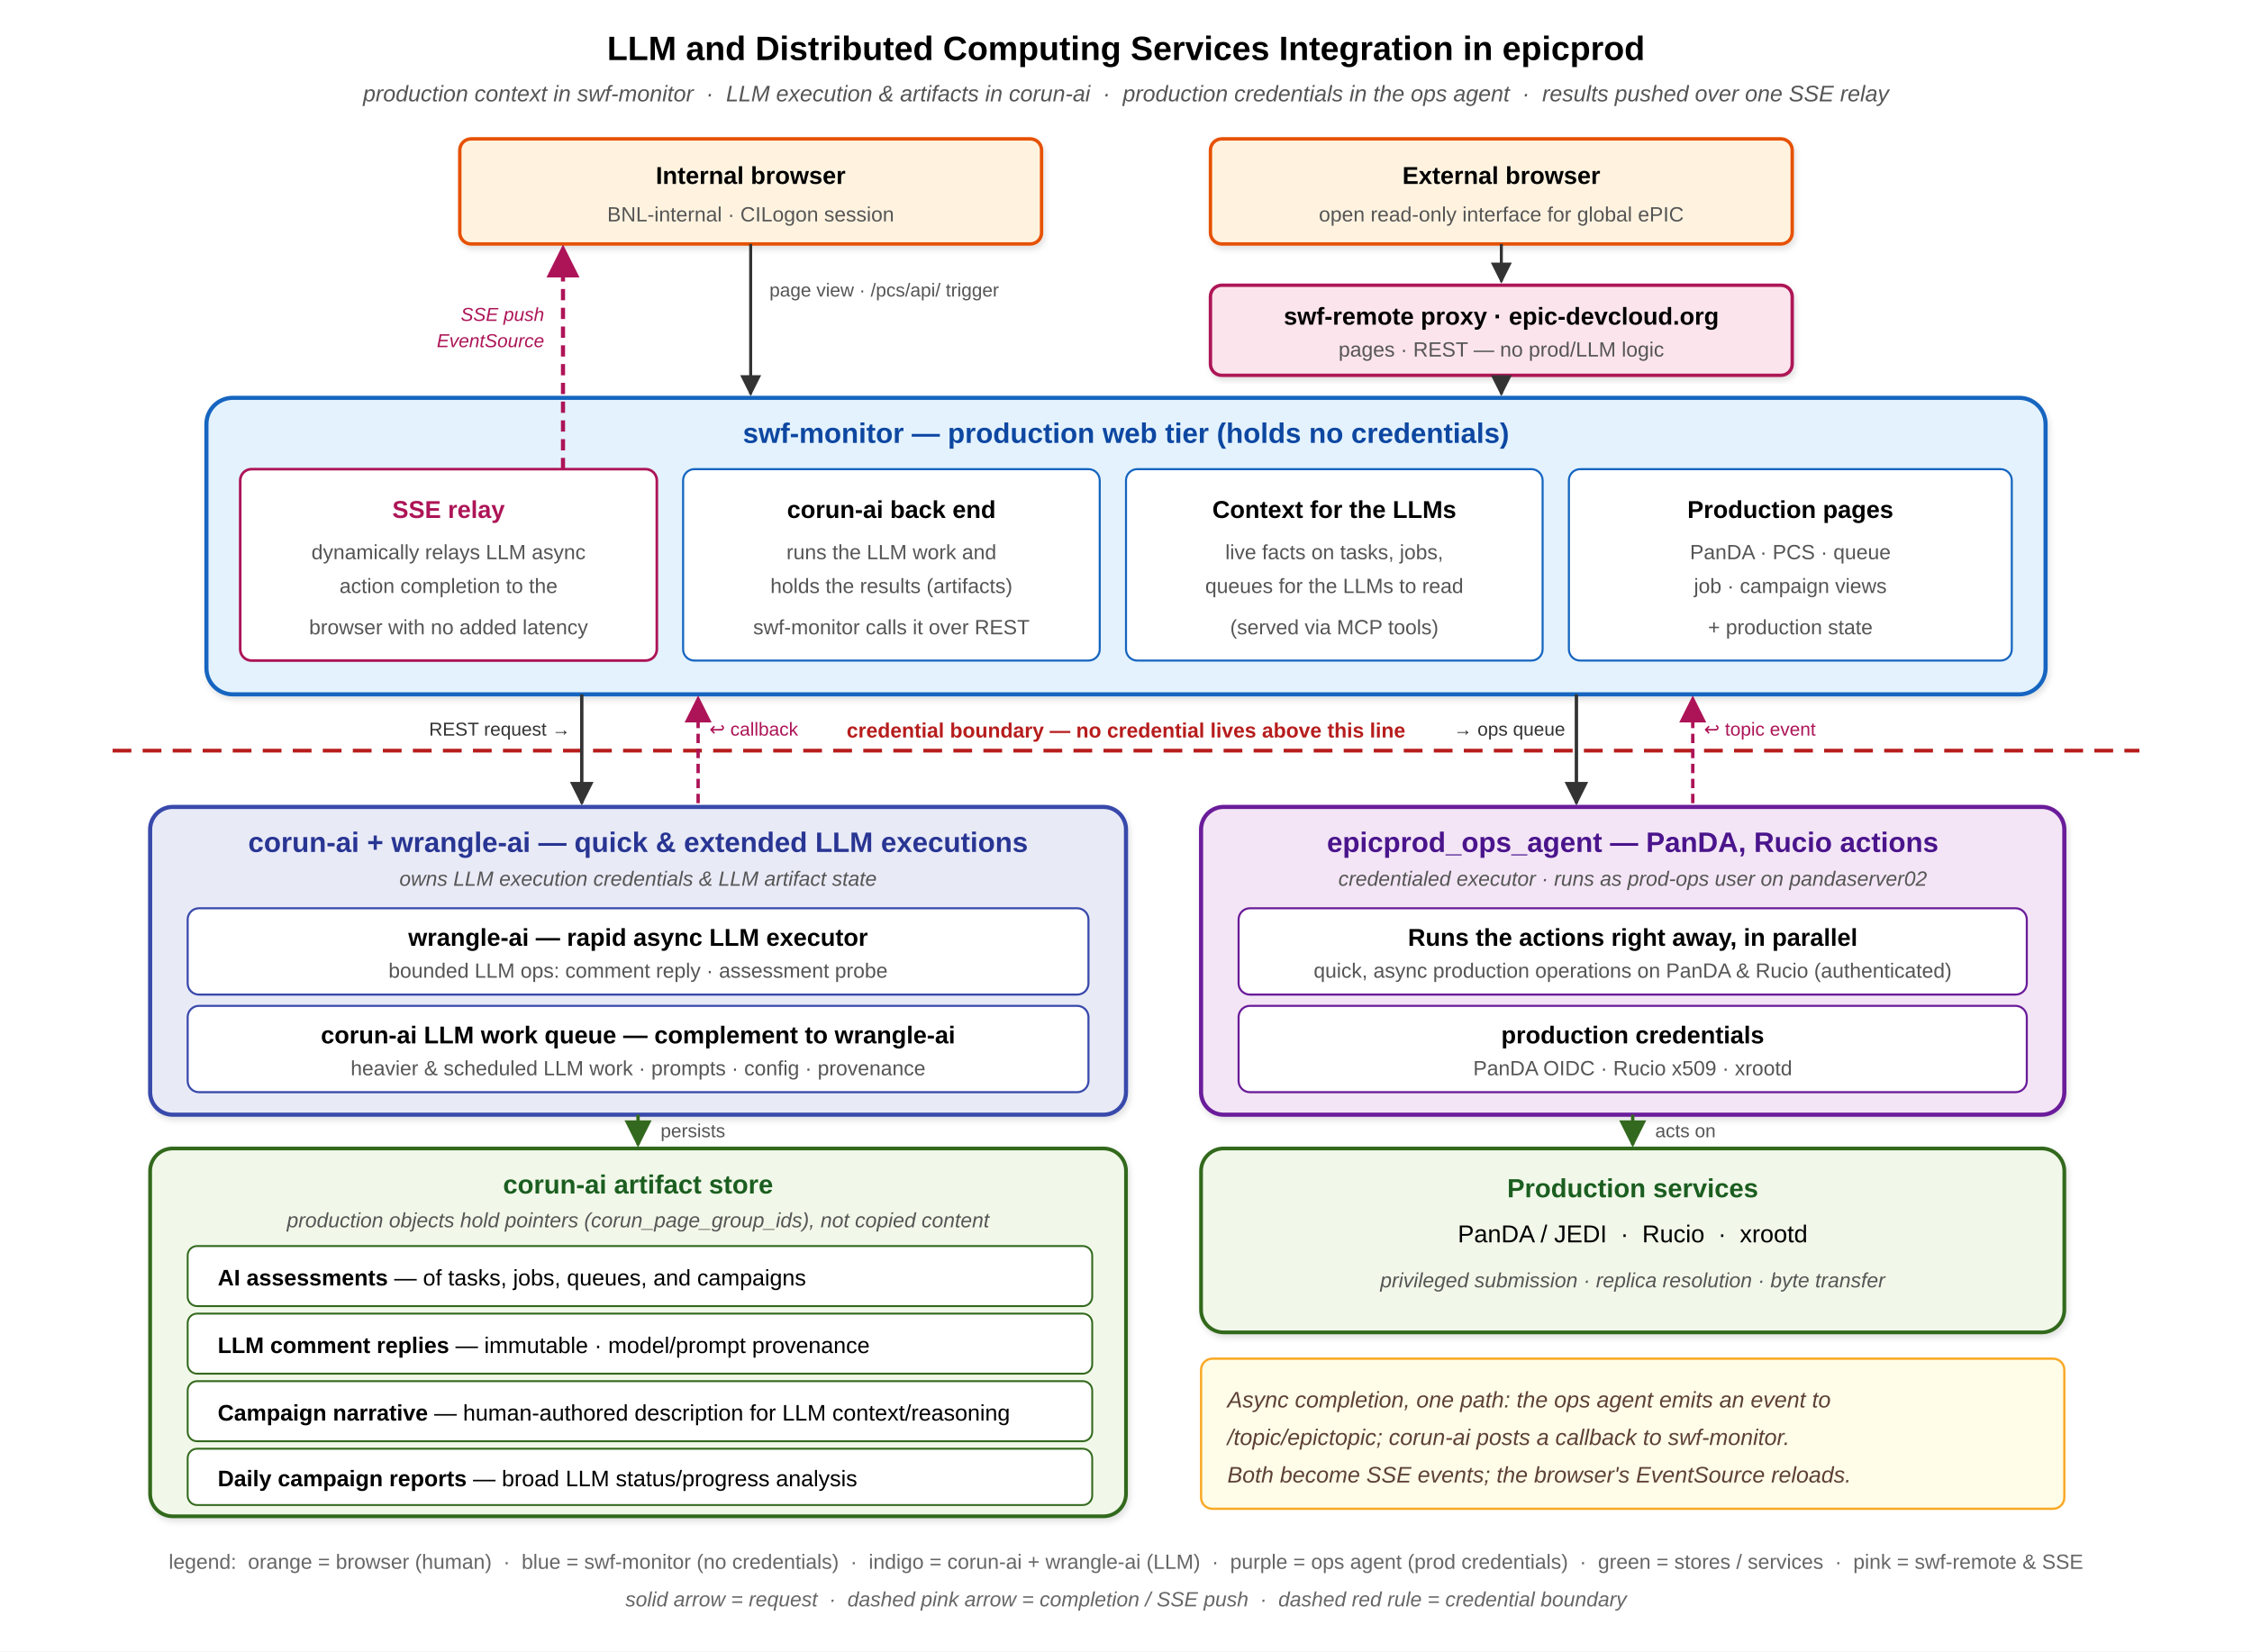
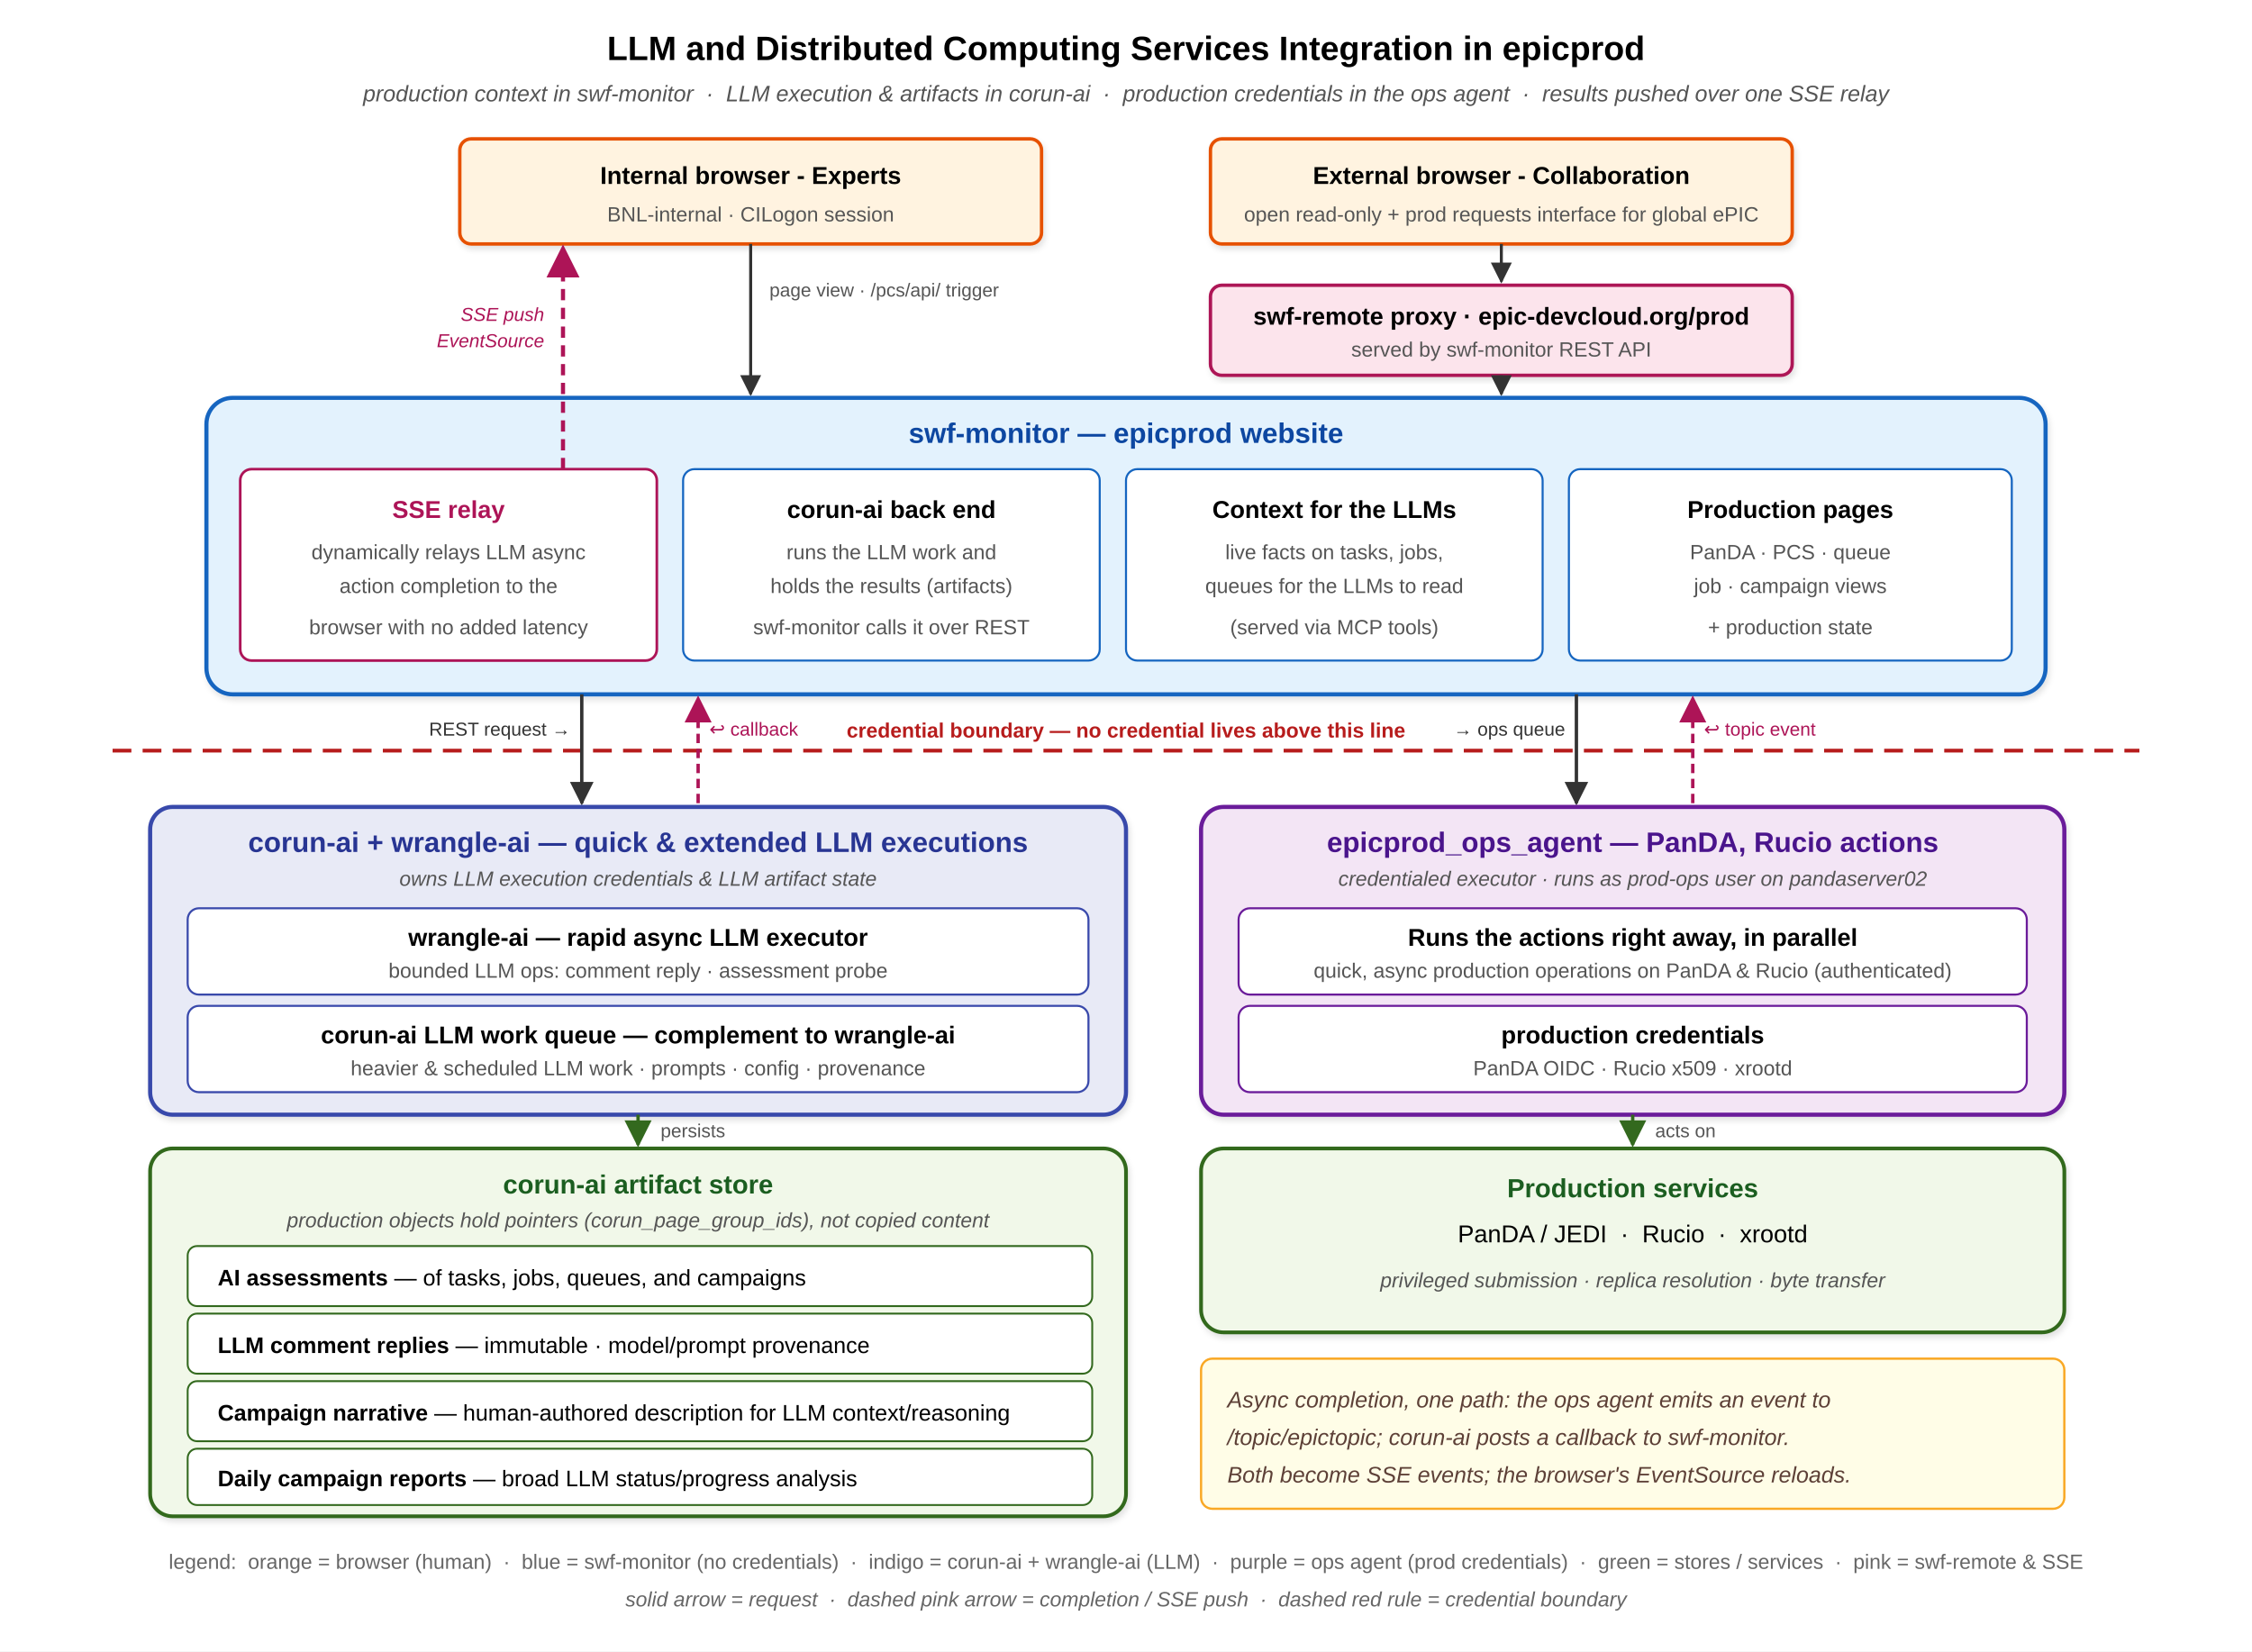
<svg xmlns="http://www.w3.org/2000/svg" viewBox="0 0 1200 880" font-family="Arial, Helvetica, sans-serif" font-size="13">
  <defs>
    <marker id="arrow" viewBox="0 0 10 10" refX="9" refY="5" markerWidth="7" markerHeight="7" orient="auto">
      <path d="M0,0 L10,5 L0,10 z" fill="#333" />
    </marker>
    <marker id="arrow-pink" viewBox="0 0 10 10" refX="9" refY="5" markerWidth="8" markerHeight="8" orient="auto">
      <path d="M0,0 L10,5 L0,10 z" fill="#ad1457" />
    </marker>
    <marker id="arrow-green" viewBox="0 0 10 10" refX="9" refY="5" markerWidth="8" markerHeight="8" orient="auto">
      <path d="M0,0 L10,5 L0,10 z" fill="#33691e" />
    </marker>
    <filter id="shadow" x="-10%" y="-10%" width="120%" height="120%">
      <feDropShadow dx="1" dy="2" stdDeviation="1.5" flood-opacity="0.12" />
    </filter>
  </defs>
  <rect width="1200" height="880" fill="#ffffff" />
  <text x="600" y="32" text-anchor="middle" font-size="18" font-weight="bold">LLM and Distributed Computing Services Integration in epicprod</text>
  <text x="600" y="54" text-anchor="middle" font-size="12" font-style="italic" fill="#555">production context in swf-monitor  ·  LLM execution &amp; artifacts in corun-ai  ·  production credentials in the ops agent  ·  results pushed over one SSE relay</text>
  <rect x="245" y="74" width="310" height="56" rx="6" fill="#fff3e0" stroke="#e65100" stroke-width="1.8" filter="url(#shadow)" />
-   <text x="400" y="98" text-anchor="middle" font-weight="bold">Internal browser</text>
+   <text x="400" y="98" text-anchor="middle" font-weight="bold">Internal browser - Experts</text>
  <text x="400" y="118" text-anchor="middle" font-size="11" fill="#555">BNL-internal · CILogon session</text>
  <rect x="645" y="74" width="310" height="56" rx="6" fill="#fff3e0" stroke="#e65100" stroke-width="1.8" filter="url(#shadow)" />
-   <text x="800" y="98" text-anchor="middle" font-weight="bold">External browser</text>
-   <text x="800" y="118" text-anchor="middle" font-size="11" fill="#555">open read-only interface for global ePIC</text>
+   <text x="800" y="98" text-anchor="middle" font-weight="bold">External browser - Collaboration</text>
+   <text x="800" y="118" text-anchor="middle" font-size="11" fill="#555">open read-only + prod requests interface for global ePIC</text>
  <rect x="645" y="152" width="310" height="48" rx="6" fill="#fce4ec" stroke="#ad1457" stroke-width="1.8" filter="url(#shadow)" />
-   <text x="800" y="173" text-anchor="middle" font-weight="bold">swf-remote proxy · epic-devcloud.org</text>
-   <text x="800" y="190" text-anchor="middle" font-size="11" fill="#555">pages · REST — no prod/LLM logic</text>
+   <text x="800" y="173" text-anchor="middle" font-weight="bold">swf-remote proxy · epic-devcloud.org/prod</text>
+   <text x="800" y="190" text-anchor="middle" font-size="11" fill="#555">served by swf-monitor REST API</text>
  <line x1="400" y1="130" x2="400" y2="210" stroke="#333" stroke-width="1.6" marker-end="url(#arrow)" />
  <text x="410" y="158" font-size="10" fill="#555">page view · /pcs/api/ trigger</text>
  <line x1="800" y1="130" x2="800" y2="150" stroke="#333" stroke-width="1.6" marker-end="url(#arrow)" />
  <line x1="800" y1="200" x2="800" y2="210" stroke="#333" stroke-width="1.6" marker-end="url(#arrow)" />
  <rect x="110" y="212" width="980" height="158" rx="14" fill="#e3f2fd" stroke="#1565c0" stroke-width="2.2" filter="url(#shadow)" />
-   <text x="600" y="236" text-anchor="middle" font-weight="bold" font-size="15" fill="#0d47a1">swf-monitor — production web tier (holds no credentials)</text>
+   <text x="600" y="236" text-anchor="middle" font-weight="bold" font-size="15" fill="#0d47a1">swf-monitor — epicprod website</text>
  <rect x="128" y="250" width="222" height="102" rx="6" fill="#ffffff" stroke="#ad1457" stroke-width="1.4" />
  <text x="239" y="276" text-anchor="middle" font-weight="bold" fill="#ad1457">SSE relay</text>
  <text x="239" y="298" text-anchor="middle" font-size="11" fill="#555">dynamically relays LLM async</text>
  <text x="239" y="316" text-anchor="middle" font-size="11" fill="#555">action completion to the</text>
  <text x="239" y="338" text-anchor="middle" font-size="11" fill="#555">browser with no added latency</text>
  <rect x="364" y="250" width="222" height="102" rx="6" fill="#ffffff" stroke="#1565c0" stroke-width="1.1" />
  <text x="475" y="276" text-anchor="middle" font-weight="bold">corun-ai back end</text>
  <text x="475" y="298" text-anchor="middle" font-size="11" fill="#555">runs the LLM work and</text>
  <text x="475" y="316" text-anchor="middle" font-size="11" fill="#555">holds the results (artifacts)</text>
  <text x="475" y="338" text-anchor="middle" font-size="11" fill="#555">swf-monitor calls it over REST</text>
  <rect x="600" y="250" width="222" height="102" rx="6" fill="#ffffff" stroke="#1565c0" stroke-width="1.1" />
  <text x="711" y="276" text-anchor="middle" font-weight="bold">Context for the LLMs</text>
  <text x="711" y="298" text-anchor="middle" font-size="11" fill="#555">live facts on tasks, jobs,</text>
  <text x="711" y="316" text-anchor="middle" font-size="11" fill="#555">queues for the LLMs to read</text>
  <text x="711" y="338" text-anchor="middle" font-size="11" fill="#555">(served via MCP tools)</text>
  <rect x="836" y="250" width="236" height="102" rx="6" fill="#ffffff" stroke="#1565c0" stroke-width="1.1" />
  <text x="954" y="276" text-anchor="middle" font-weight="bold">Production pages</text>
  <text x="954" y="298" text-anchor="middle" font-size="11" fill="#555">PanDA · PCS · queue</text>
  <text x="954" y="316" text-anchor="middle" font-size="11" fill="#555">job · campaign views</text>
  <text x="954" y="338" text-anchor="middle" font-size="11" fill="#555">+ production state</text>
  <line x1="60" y1="400" x2="1140" y2="400" stroke="#b71c1c" stroke-width="2" stroke-dasharray="10 6" />
  <text x="600" y="393" text-anchor="middle" font-size="11" font-weight="bold" fill="#b71c1c">credential boundary — no credential lives above this line</text>
  <line x1="310" y1="370" x2="310" y2="428" stroke="#333" stroke-width="1.8" marker-end="url(#arrow)" />
  <text x="304" y="392" text-anchor="end" font-size="10" fill="#333">REST request →</text>
  <line x1="372" y1="428" x2="372" y2="372" stroke="#ad1457" stroke-width="1.8" stroke-dasharray="5 3" marker-end="url(#arrow-pink)" />
  <text x="378" y="392" text-anchor="start" font-size="10" fill="#ad1457">↩ callback</text>
  <line x1="840" y1="370" x2="840" y2="428" stroke="#333" stroke-width="1.8" marker-end="url(#arrow)" />
  <text x="834" y="392" text-anchor="end" font-size="10" fill="#333">→ ops queue</text>
  <line x1="902" y1="428" x2="902" y2="372" stroke="#ad1457" stroke-width="1.8" stroke-dasharray="5 3" marker-end="url(#arrow-pink)" />
  <text x="908" y="392" text-anchor="start" font-size="10" fill="#ad1457">↩ topic event</text>
  <line x1="300" y1="250" x2="300" y2="132" stroke="#ad1457" stroke-width="2.2" stroke-dasharray="6 4" marker-end="url(#arrow-pink)" />
  <text x="290" y="171" text-anchor="end" font-size="10" font-style="italic" fill="#ad1457">SSE push</text>
  <text x="290" y="185" text-anchor="end" font-size="10" font-style="italic" fill="#ad1457">EventSource</text>
  <rect x="80" y="430" width="520" height="164" rx="12" fill="#e8eaf6" stroke="#3949ab" stroke-width="2.2" filter="url(#shadow)" />
  <text x="340" y="454" text-anchor="middle" font-weight="bold" font-size="15" fill="#283593">corun-ai + wrangle-ai — quick &amp; extended LLM executions</text>
  <text x="340" y="472" text-anchor="middle" font-size="11" font-style="italic" fill="#555">owns LLM execution credentials &amp; LLM artifact state</text>
  <rect x="100" y="484" width="480" height="46" rx="6" fill="#ffffff" stroke="#3949ab" stroke-width="1.1" />
  <text x="340" y="504" text-anchor="middle" font-weight="bold">wrangle-ai — rapid async LLM executor</text>
  <text x="340" y="521" text-anchor="middle" font-size="11" fill="#555">bounded LLM ops: comment reply · assessment probe</text>
  <rect x="100" y="536" width="480" height="46" rx="6" fill="#ffffff" stroke="#3949ab" stroke-width="1.1" />
  <text x="340" y="556" text-anchor="middle" font-weight="bold">corun-ai LLM work queue — complement to wrangle-ai</text>
  <text x="340" y="573" text-anchor="middle" font-size="11" fill="#555">heavier &amp; scheduled LLM work · prompts · config · provenance</text>
  <line x1="340" y1="594" x2="340" y2="610" stroke="#33691e" stroke-width="1.8" marker-end="url(#arrow-green)" />
  <text x="352" y="606" font-size="10" fill="#555">persists</text>
  <rect x="640" y="430" width="460" height="164" rx="12" fill="#f3e5f5" stroke="#6a1b9a" stroke-width="2.2" filter="url(#shadow)" />
  <text x="870" y="454" text-anchor="middle" font-weight="bold" font-size="15" fill="#4a148c">epicprod_ops_agent — PanDA, Rucio actions</text>
  <text x="870" y="472" text-anchor="middle" font-size="11" font-style="italic" fill="#555">credentialed executor · runs as prod-ops user on pandaserver02</text>
  <rect x="660" y="484" width="420" height="46" rx="6" fill="#ffffff" stroke="#6a1b9a" stroke-width="1.1" />
  <text x="870" y="504" text-anchor="middle" font-weight="bold">Runs the actions right away, in parallel</text>
  <text x="870" y="521" text-anchor="middle" font-size="11" fill="#555">quick, async production operations on PanDA &amp; Rucio (authenticated)</text>
  <rect x="660" y="536" width="420" height="46" rx="6" fill="#ffffff" stroke="#6a1b9a" stroke-width="1.1" />
  <text x="870" y="556" text-anchor="middle" font-weight="bold">production credentials</text>
  <text x="870" y="573" text-anchor="middle" font-size="11" fill="#555">PanDA OIDC · Rucio x509 · xrootd</text>
  <line x1="870" y1="594" x2="870" y2="610" stroke="#33691e" stroke-width="1.8" marker-end="url(#arrow-green)" />
  <text x="882" y="606" font-size="10" fill="#555">acts on</text>
  <rect x="80" y="612" width="520" height="196" rx="12" fill="#f1f8e9" stroke="#33691e" stroke-width="2" filter="url(#shadow)" />
  <text x="340" y="636" text-anchor="middle" font-weight="bold" font-size="14" fill="#1b5e20">corun-ai artifact store</text>
  <text x="340" y="654" text-anchor="middle" font-size="11" font-style="italic" fill="#555">production objects hold pointers (corun_page_group_ids), not copied content</text>
  <rect x="100" y="664" width="482" height="32" rx="5" fill="#ffffff" stroke="#33691e" stroke-width="1" />
  <text x="116" y="685" font-size="12">
    <tspan font-weight="bold">AI assessments</tspan> — of tasks, jobs, queues, and campaigns</text>
  <rect x="100" y="700" width="482" height="32" rx="5" fill="#ffffff" stroke="#33691e" stroke-width="1" />
  <text x="116" y="721" font-size="12">
    <tspan font-weight="bold">LLM comment replies</tspan> — immutable · model/prompt provenance</text>
  <rect x="100" y="736" width="482" height="32" rx="5" fill="#ffffff" stroke="#33691e" stroke-width="1" />
  <text x="116" y="757" font-size="12">
    <tspan font-weight="bold">Campaign narrative</tspan> — human-authored description for LLM context/reasoning</text>
  <rect x="100" y="772" width="482" height="30" rx="5" fill="#ffffff" stroke="#33691e" stroke-width="1" />
  <text x="116" y="792" font-size="12">
    <tspan font-weight="bold">Daily campaign reports</tspan> — broad LLM status/progress analysis</text>
  <rect x="640" y="612" width="460" height="98" rx="12" fill="#f1f8e9" stroke="#33691e" stroke-width="2" filter="url(#shadow)" />
  <text x="870" y="638" text-anchor="middle" font-weight="bold" font-size="14" fill="#1b5e20">Production services</text>
  <text x="870" y="662" text-anchor="middle" font-size="13">PanDA / JEDI  ·  Rucio  ·  xrootd</text>
  <text x="870" y="686" text-anchor="middle" font-size="11" font-style="italic" fill="#555">privileged submission · replica resolution · byte transfer</text>
  <rect x="640" y="724" width="460" height="80" rx="6" fill="#fffde7" stroke="#f9a825" stroke-width="1.2" />
  <text x="654" y="750" font-size="12" font-style="italic" fill="#5d4037">Async completion, one path: the ops agent emits an event to</text>
  <text x="654" y="770" font-size="12" font-style="italic" fill="#5d4037">/topic/epictopic; corun-ai posts a callback to swf-monitor.</text>
  <text x="654" y="790" font-size="12" font-style="italic" fill="#5d4037">Both become SSE events; the browser's EventSource reloads.</text>
  <text x="600" y="836" text-anchor="middle" font-size="11" fill="#666">legend:  orange = browser (human)  ·  blue = swf-monitor (no credentials)  ·  indigo = corun-ai + wrangle-ai (LLM)  ·  purple = ops agent (prod credentials)  ·  green = stores / services  ·  pink = swf-remote &amp; SSE</text>
  <text x="600" y="856" text-anchor="middle" font-size="11" font-style="italic" fill="#666">solid arrow = request  ·  dashed pink arrow = completion / SSE push  ·  dashed red rule = credential boundary</text>
</svg>
